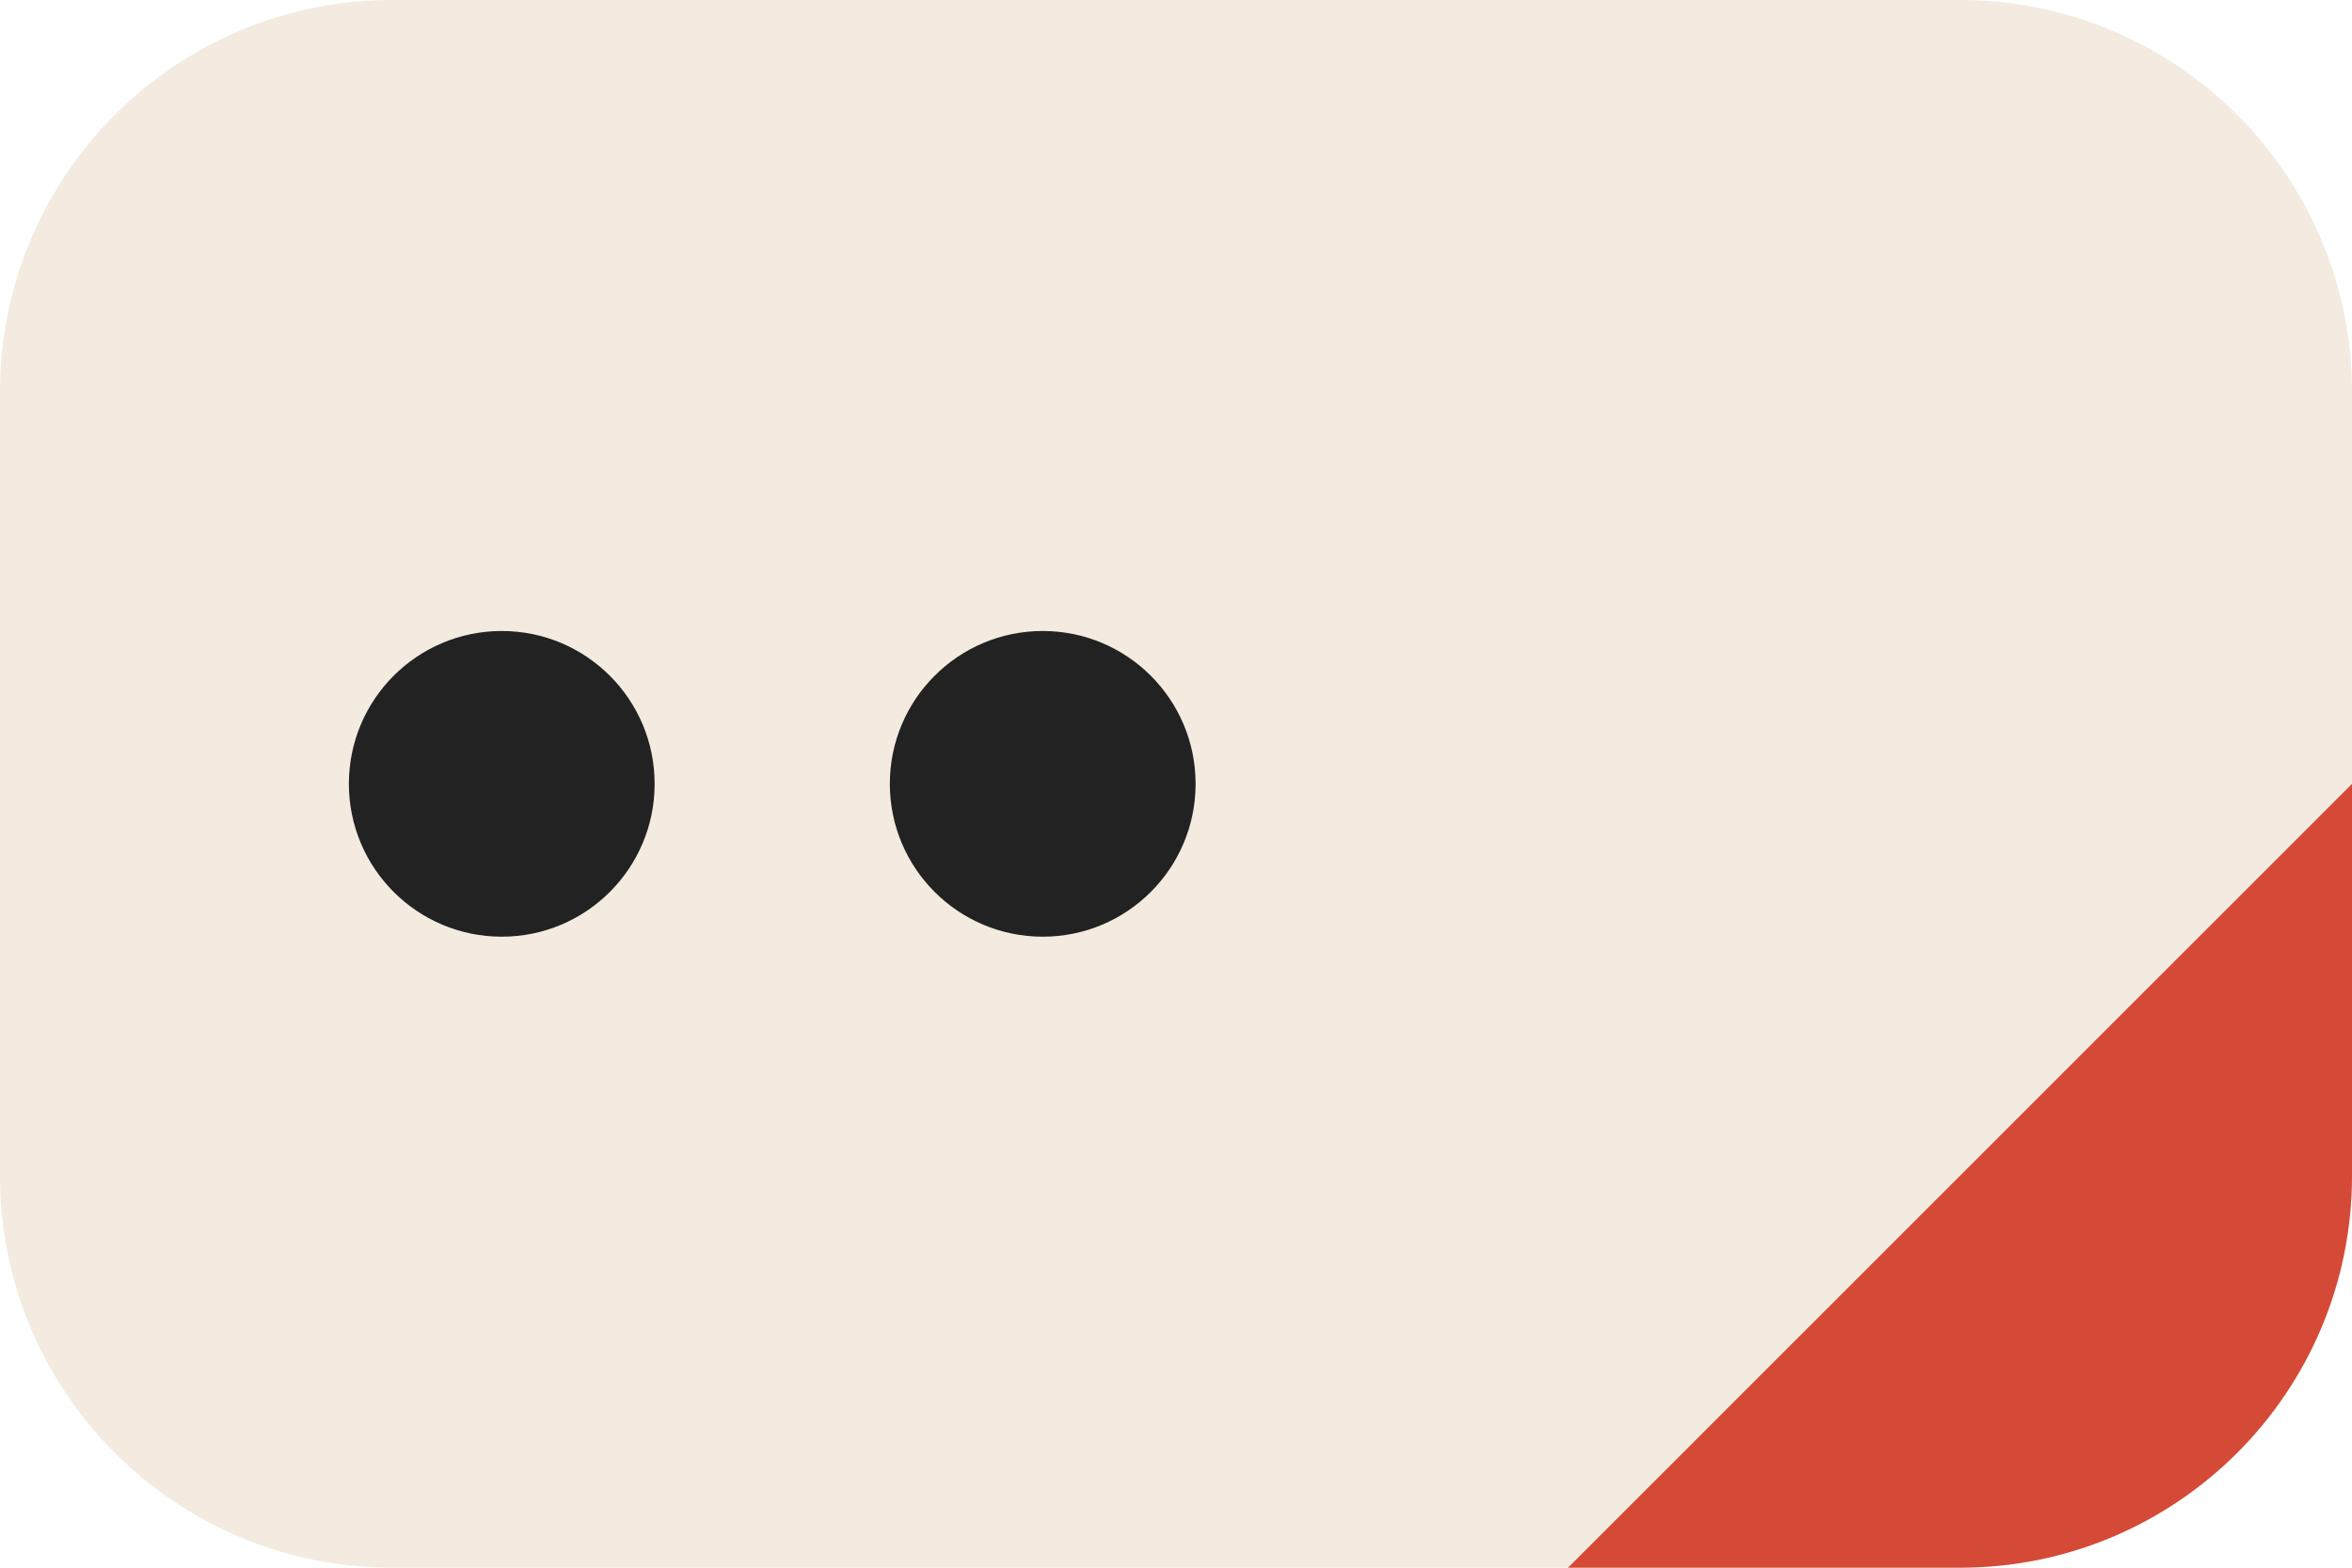
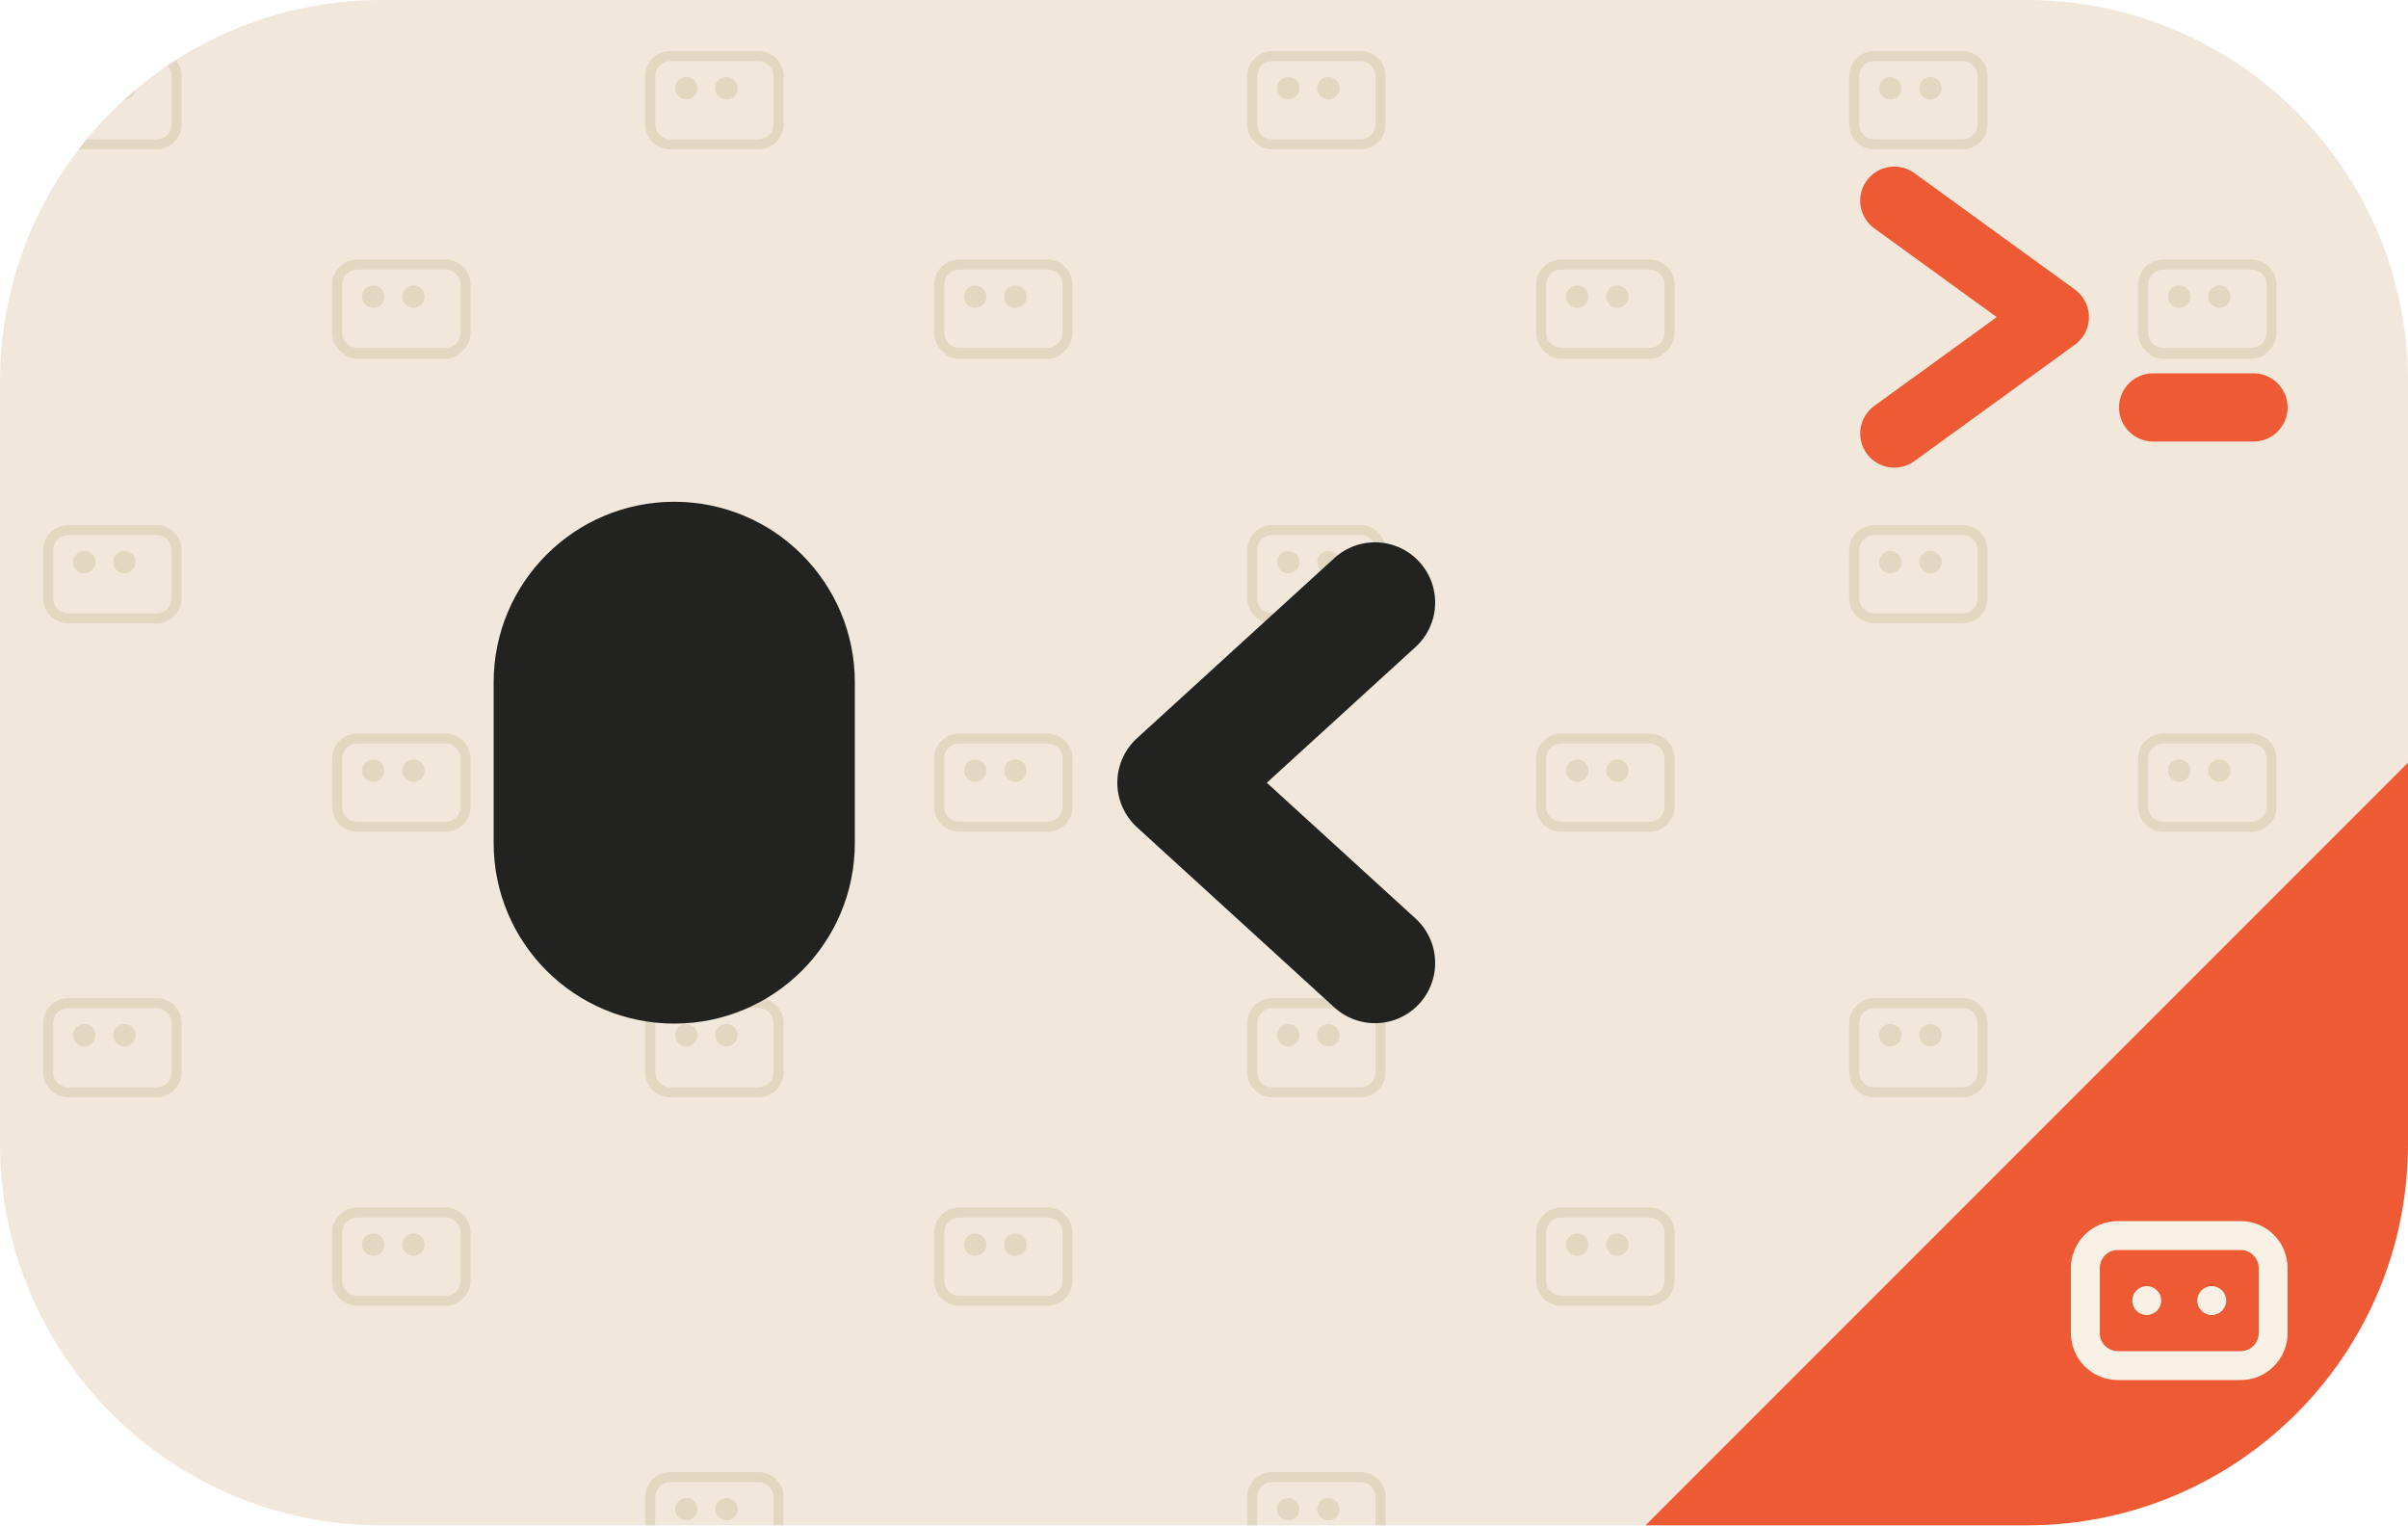
- <svg xmlns="http://www.w3.org/2000/svg" viewBox="0 0 600 400">
-   <rect x="0" y="0" width="600" height="400" rx="100" fill="#F3EBDF" />
-   <path d="M 400 400 L 500 400 A 100 100 0 0 0 600 300 L 600 200 Z" fill="#D44A36" />
-   <circle cx="128" cy="200" r="39" fill="#222222" />
-   <circle cx="266" cy="200" r="39" fill="#222222" />
+ <svg xmlns="http://www.w3.org/2000/svg" viewBox="0 0 600 380" role="img" aria-label="BenchGo">
+   <defs>
+     <clipPath id="bodyClip">
+       <path d="M95,0 H505 A95,95 0 0 1 600,95 V190 L410,380 H95 A95,95 0 0 1 0,285 V95 A95,95 0 0 1 95,0 Z" />
+     </clipPath>
+     <pattern id="winprint" width="150" height="118" patternUnits="userSpaceOnUse">
+       <g fill="none" stroke="#D9CCAF" stroke-width="2.5" opacity="0.6">
+         <rect x="12" y="14" width="32" height="22" rx="5" />
+         <rect x="84" y="66" width="32" height="22" rx="5" />
+       </g>
+       <g fill="#D9CCAF" opacity="0.6">
+         <circle cx="21" cy="22" r="2.8" />
+         <circle cx="31" cy="22" r="2.8" />
+         <circle cx="93" cy="74" r="2.8" />
+         <circle cx="103" cy="74" r="2.8" />
+       </g>
+     </pattern>
+   </defs>
+   <path d="M95,0 H505 A95,95 0 0 1 600,95 V190 L410,380 H95 A95,95 0 0 1 0,285 V95 A95,95 0 0 1 95,0 Z" fill="#F1E8DB" />
+   <rect x="0" y="0" width="600" height="380" fill="url(#winprint)" clip-path="url(#bodyClip)" />
+   <g stroke="#EE5A33" stroke-width="17" stroke-linecap="round" stroke-linejoin="round" fill="none">
+     <polyline points="472,50 512,79 472,108" />
+   </g>
+   <rect x="528" y="93" width="42" height="17" rx="8.5" fill="#EE5A33" />
+   <rect x="123" y="125" width="90" height="130" rx="45" fill="#222321" />
+   <polyline points="342.6,150.1 293.4,195 342.6,239.9" stroke="#222321" stroke-width="30" stroke-linecap="round" stroke-linejoin="round" fill="none" />
+   <path d="M410,380 H505 A95,95 0 0 0 600,285 V190 Z" fill="#EE5A33" />
+   <g transform="translate(543 324) scale(0.9)">
+     <rect x="-26" y="-18" width="52" height="36" rx="9" fill="none" stroke="#F7F1E5" stroke-width="8" />
+     <circle cx="-9" cy="0" r="4" fill="#F7F1E5" />
+     <circle cx="9" cy="0" r="4" fill="#F7F1E5" />
+   </g>
</svg>
